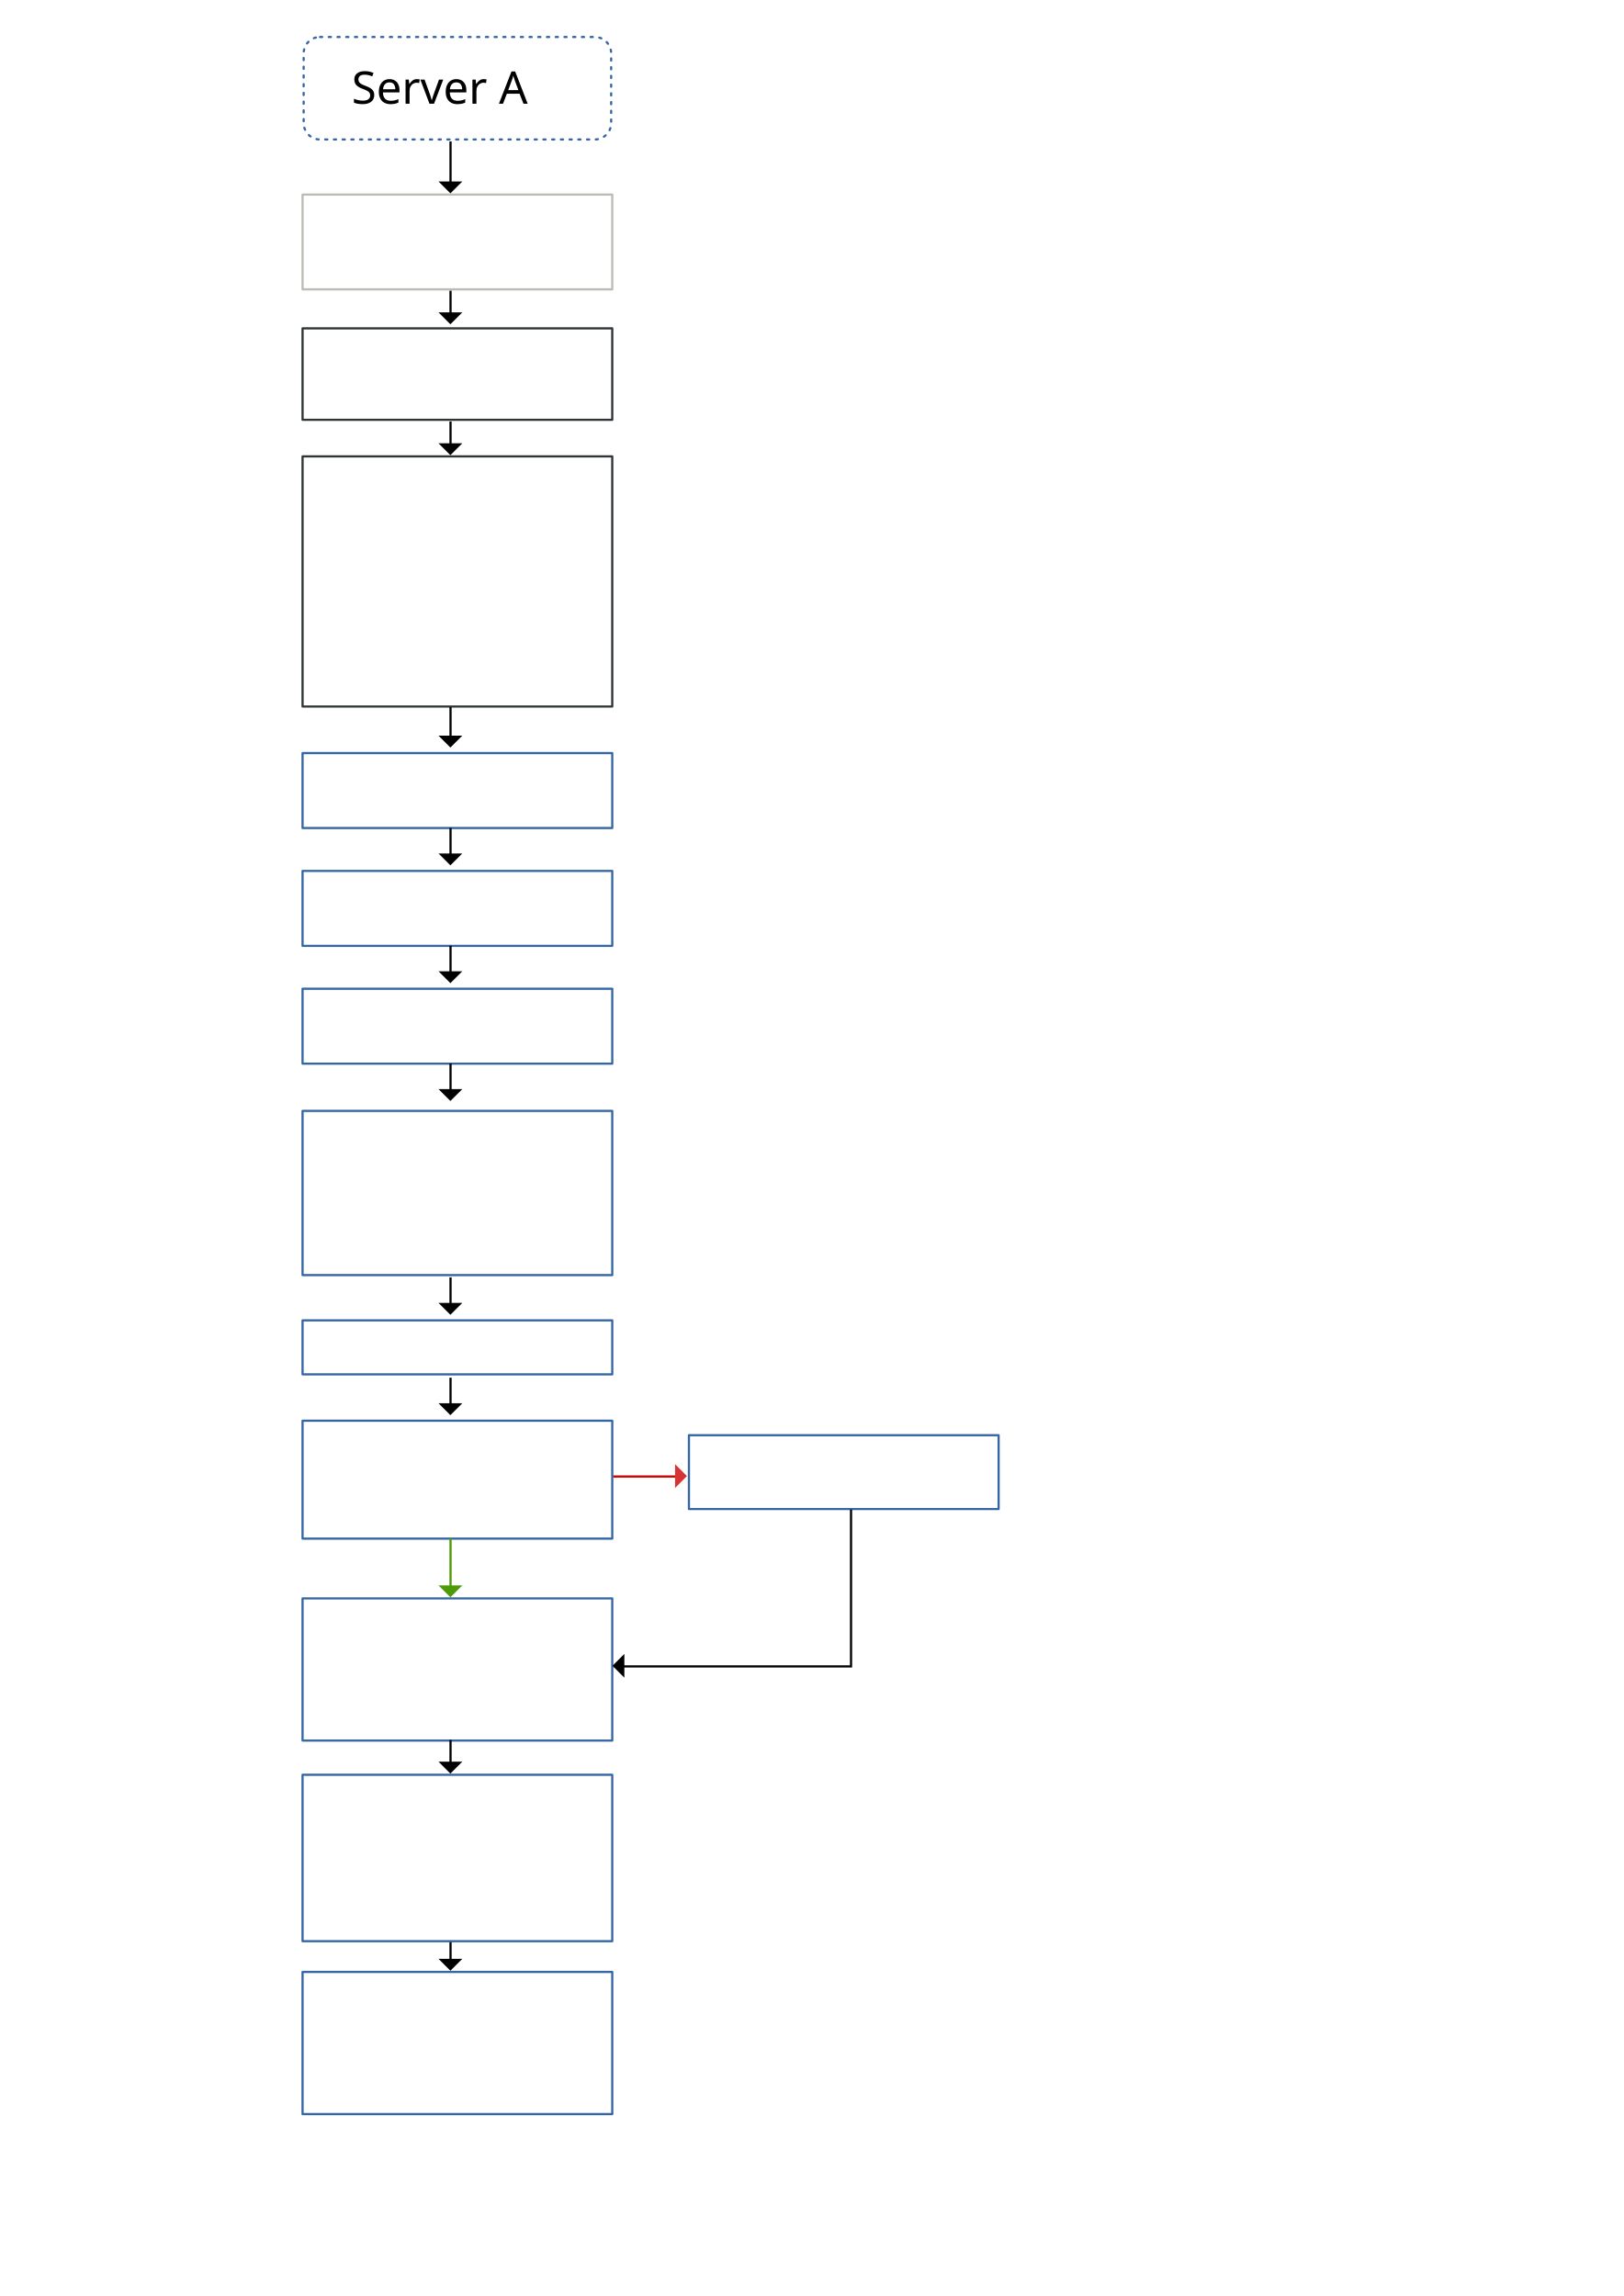
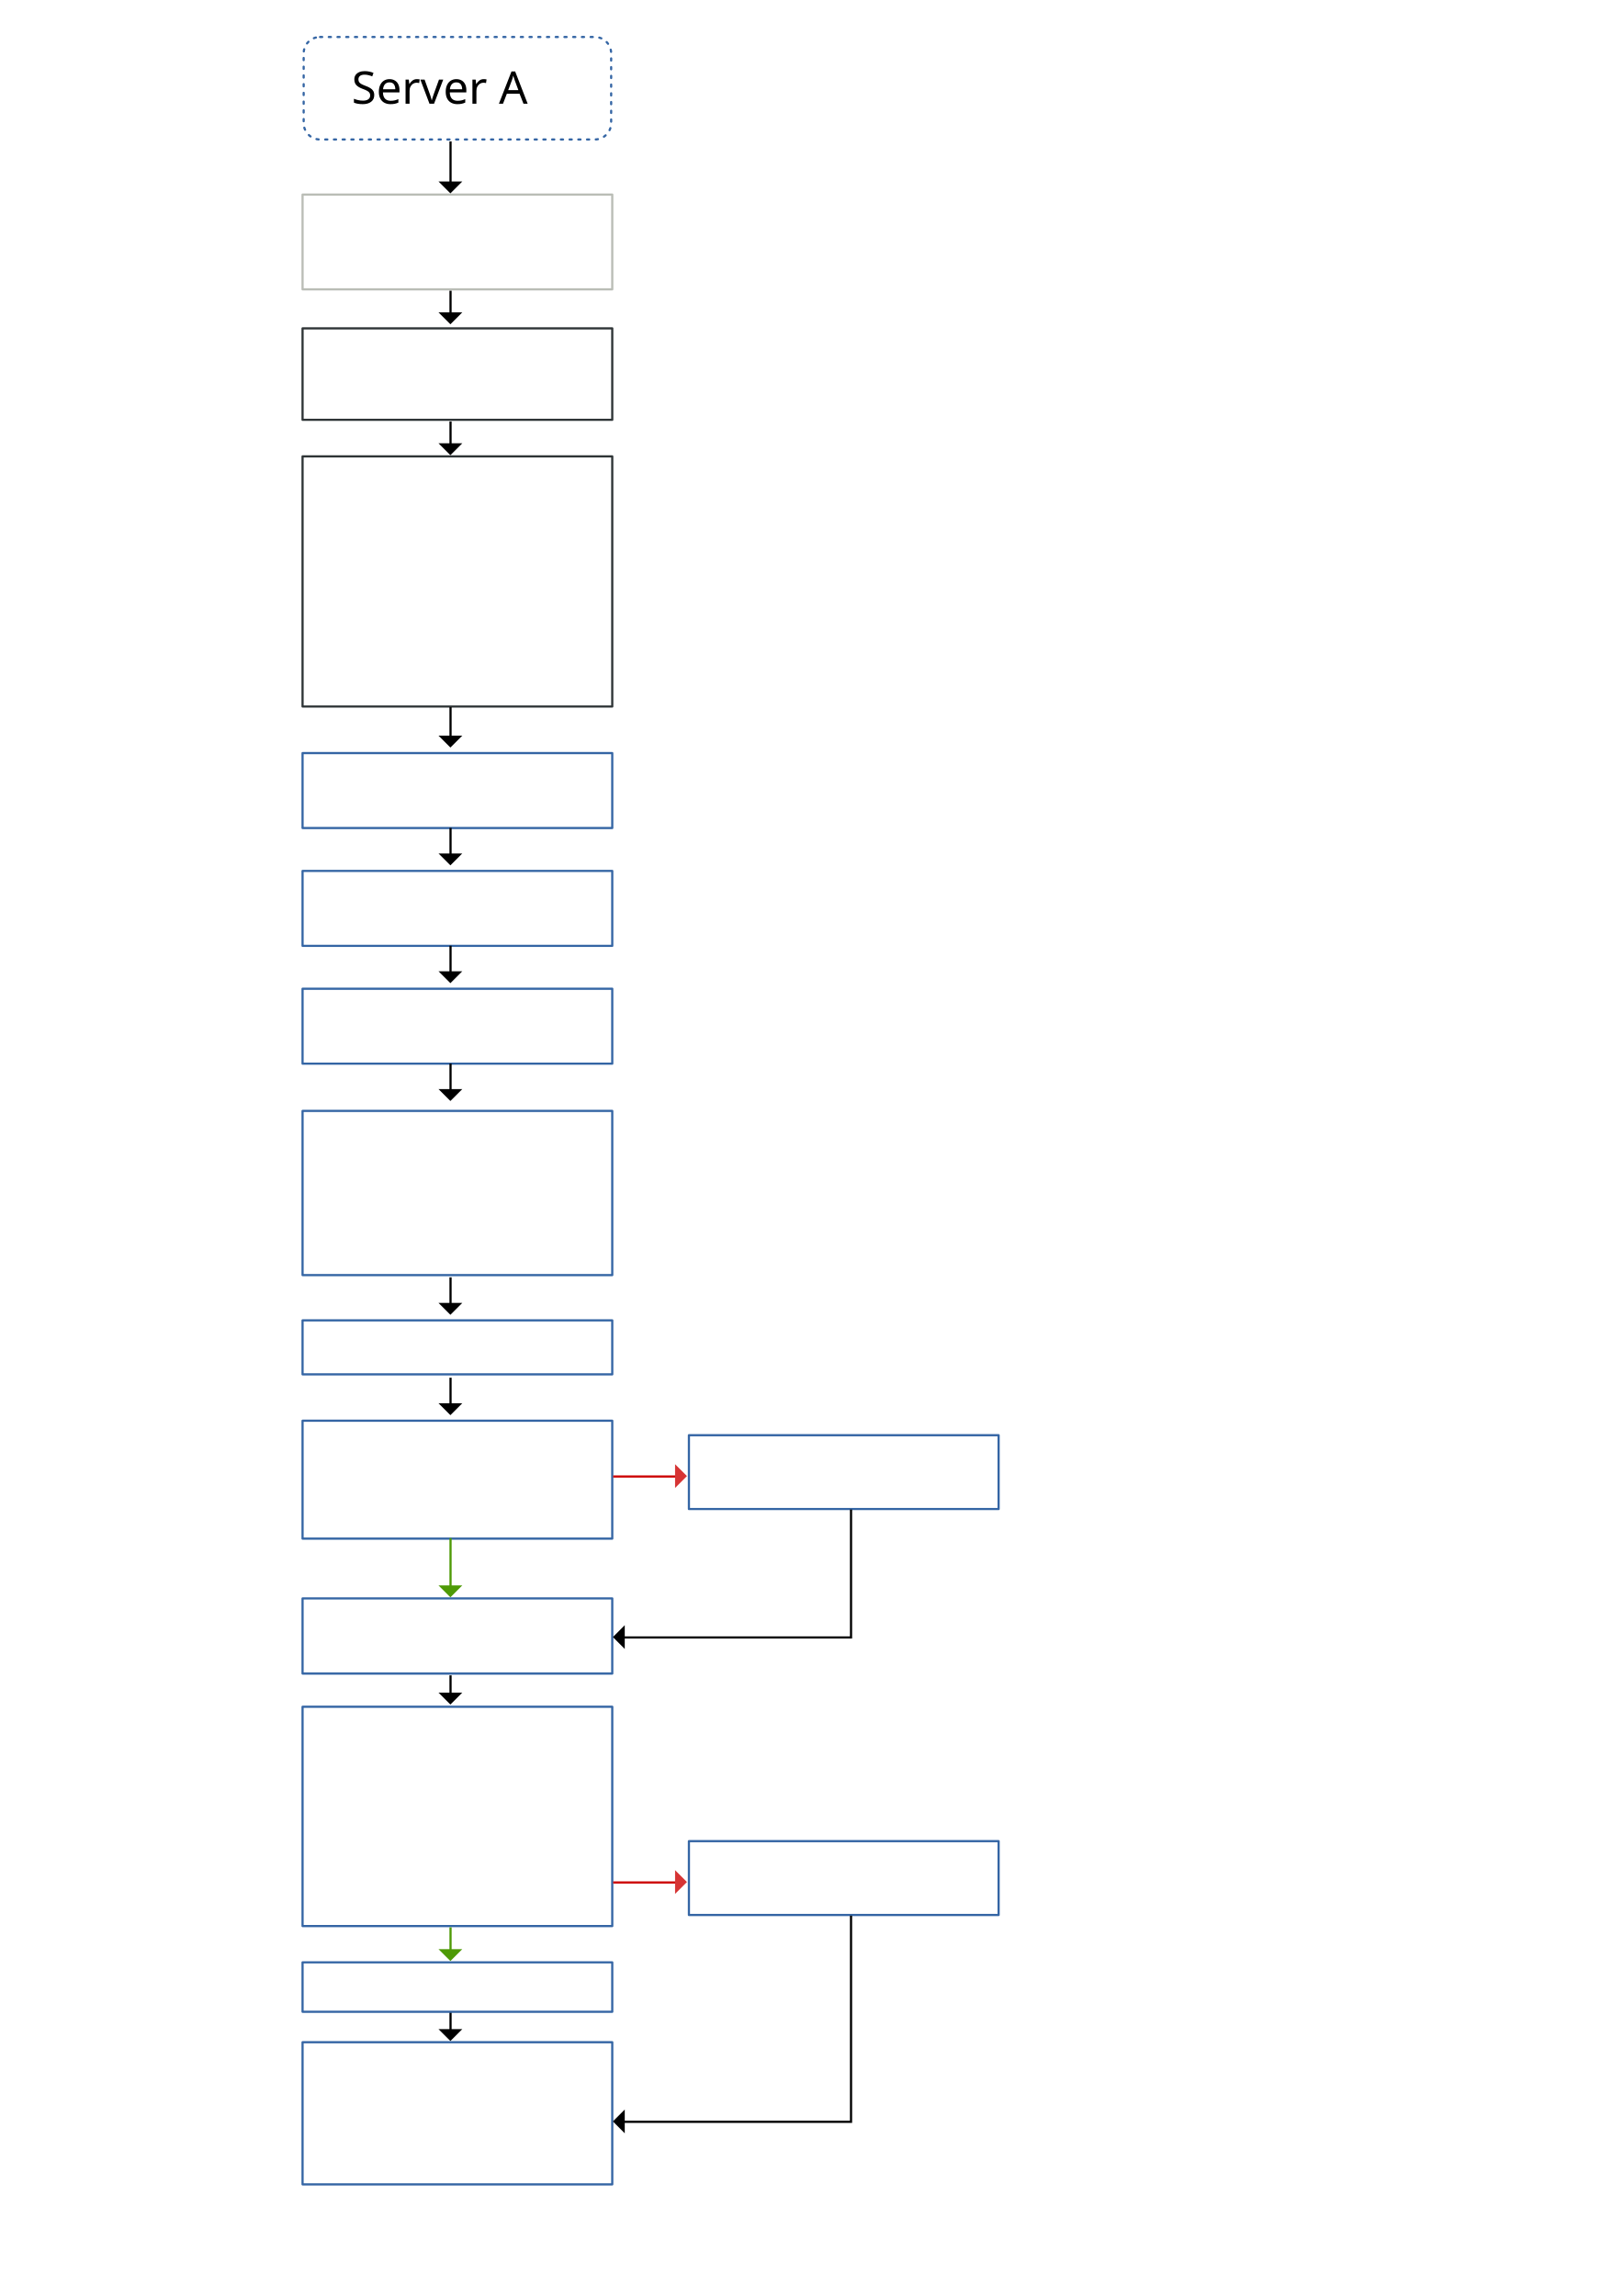
<svg xmlns="http://www.w3.org/2000/svg" width="744.094" height="1052.362" id="svg2" version="1.1">
  <defs id="defs4" />
  <g id="layer1">
    <rect style="color:#000000;fill:none;stroke:#3465a4;stroke-width:1;stroke-linecap:round;stroke-linejoin:round;stroke-miterlimit:4;stroke-opacity:1;stroke-dasharray:1, 3;stroke-dashoffset:0;marker:none;visibility:visible;display:inline;overflow:visible;enable-background:accumulate" id="rect6019" width="140.916" height="46.972" x="139.16" y="16.956" rx="7.5" ry="7.5" />
    <text xml:space="preserve" style="font-size:20.634px;font-style:normal;font-weight:normal;line-height:125%;letter-spacing:0px;word-spacing:0px;fill:#000000;fill-opacity:1;stroke:none;font-family:Sans" x="161.144" y="47.535" id="text6789">
      <tspan id="tspan6791" x="161.144" y="47.535">Server A</tspan>
    </text>
    <rect style="color:#000000;fill:none;stroke:#babdb6;stroke-width:1;stroke-linecap:round;stroke-linejoin:round;stroke-miterlimit:4;stroke-opacity:1;stroke-dasharray:none;stroke-dashoffset:0;marker:none;visibility:visible;display:inline;overflow:visible;enable-background:accumulate" id="rect6793" width="141.926" height="43.437" x="138.654" y="89.182" rx="0" ry="0" />
    <flowRoot xml:space="preserve" id="flowRoot6816" style="font-size:40px;font-style:normal;font-weight:normal;line-height:125%;letter-spacing:0px;word-spacing:0px;fill:#000000;fill-opacity:1;stroke:none;font-family:Sans" transform="matrix(0.2225006,0,0,0.2225006,136.8831,64.00517)">
      <flowRegion id="flowRegion6818">
        <rect id="rect6820" width="545.578" height="217.801" x="52.023" y="155.347" />
      </flowRegion>
      <flowPara id="flowPara6854">We assume cockpit is installed by default</flowPara>
    </flowRoot>
    <rect style="color:#000000;fill:none;stroke:#2e3436;stroke-width:1;stroke-linecap:round;stroke-linejoin:round;stroke-miterlimit:4;stroke-opacity:1;stroke-dasharray:none;stroke-dashoffset:0;marker:none;visibility:visible;display:inline;overflow:visible;enable-background:accumulate" id="rect6793-3" width="141.926" height="41.921" x="138.654" y="150.494" rx="0" ry="0" />
    <flowRoot xml:space="preserve" id="flowRoot6816-7" style="font-size:40px;font-style:normal;font-weight:normal;line-height:125%;letter-spacing:0px;word-spacing:0px;fill:#000000;fill-opacity:1;stroke:none;font-family:Sans" transform="matrix(0.2225006,0,0,0.2225006,136.8831,124.8123)">
      <flowRegion id="flowRegion6818-2">
        <rect id="rect6820-3" width="522.878" height="147.431" x="52.023" y="155.347" />
      </flowRegion>
      <flowPara id="flowPara6886">First boot to a terminal</flowPara>
      <flowPara id="flowPara6890">Asks root pass</flowPara>
    </flowRoot>
    <rect style="color:#000000;fill:none;stroke:#2e3436;stroke-width:1;stroke-linecap:round;stroke-linejoin:round;stroke-miterlimit:4;stroke-opacity:1;stroke-dasharray:none;stroke-dashoffset:0;marker:none;visibility:visible;display:inline;overflow:visible;enable-background:accumulate" id="rect6793-3-4" width="141.926" height="114.652" x="138.654" y="209.182" rx="0" ry="0" />
    <flowRoot xml:space="preserve" id="flowRoot6816-7-0" style="font-size:40px;font-style:normal;font-weight:normal;line-height:125%;letter-spacing:0px;word-spacing:0px;fill:#000000;fill-opacity:1;stroke:none;font-family:Sans" transform="matrix(0.2225006,0,0,0.2225006,136.8831,178.9544)">
      <flowRegion id="flowRegion6818-2-5">
        <rect id="rect6820-3-1" width="572.818" height="478.851" x="52.023" y="155.347" />
      </flowRegion>
      <flowPara id="flowPara6822-6-3">Launch cli-provisioner of cockpit</flowPara>
      <flowPara id="flowPara6896">1. Set up network</flowPara>
      <flowPara id="flowPara6892">2. Start cockpit-ws</flowPara>
      <flowPara id="flowPara6904">3. Set up certificate</flowPara>
      <flowPara id="flowPara6906">4. Join domain</flowPara>
      <flowPara id="flowPara7083">5. Sets up OpenSLP</flowPara>
      <flowPara id="flowPara6908">5. Tells you the IP+port to open in web browser</flowPara>
    </flowRoot>
    <rect style="color:#000000;fill:none;stroke:#3465a4;stroke-width:1;stroke-linecap:round;stroke-linejoin:round;stroke-miterlimit:4;stroke-opacity:1;stroke-dasharray:none;stroke-dashoffset:0;marker:none;visibility:visible;display:inline;overflow:visible;enable-background:accumulate" id="rect6793-3-4-5" width="141.926" height="34.345" x="138.654" y="345.182" rx="0" ry="0" />
    <flowRoot xml:space="preserve" id="flowRoot6816-7-0-3" style="font-size:40px;font-style:normal;font-weight:normal;line-height:125%;letter-spacing:0px;word-spacing:0px;fill:#000000;fill-opacity:1;stroke:none;font-family:Sans" transform="matrix(0.2225006,0,0,0.2225006,136.8831,314.9544)">
      <flowRegion id="flowRegion6818-2-5-9">
        <rect id="rect6820-3-1-4" width="543.308" height="120.191" x="52.023" y="155.347" />
      </flowRegion>
      <flowPara id="flowPara6908-5">Open webbrowser</flowPara>
      <flowPara id="flowPara6977">enter IP+port</flowPara>
    </flowRoot>
    <rect style="color:#000000;fill:none;stroke:#3465a4;stroke-width:1;stroke-linecap:round;stroke-linejoin:round;stroke-miterlimit:4;stroke-opacity:1;stroke-dasharray:none;stroke-dashoffset:0;marker:none;visibility:visible;display:inline;overflow:visible;enable-background:accumulate" id="rect6793-3-4-5-7" width="141.926" height="34.345" x="138.654" y="399.182" rx="0" ry="0" />
    <flowRoot xml:space="preserve" id="flowRoot6816-7-0-3-6" style="font-size:40px;font-style:normal;font-weight:normal;line-height:125%;letter-spacing:0px;word-spacing:0px;fill:#000000;fill-opacity:1;stroke:none;font-family:Sans" transform="matrix(0.2225006,0,0,0.2225006,136.8831,368.9544)">
      <flowRegion id="flowRegion6818-2-5-9-9">
        <rect id="rect6820-3-1-4-7" width="534.228" height="63.441" x="52.023" y="155.347" />
      </flowRegion>
      <flowPara id="flowPara6977-3">Log in as root</flowPara>
    </flowRoot>
    <rect style="color:#000000;fill:none;stroke:#3465a4;stroke-width:1;stroke-linecap:round;stroke-linejoin:round;stroke-miterlimit:4;stroke-opacity:1;stroke-dasharray:none;stroke-dashoffset:0;marker:none;visibility:visible;display:inline;overflow:visible;enable-background:accumulate" id="rect6793-3-4-5-7-7" width="141.926" height="34.345" x="138.654" y="453.182" rx="0" ry="0" />
    <flowRoot xml:space="preserve" id="flowRoot6816-7-0-3-6-0" style="font-size:40px;font-style:normal;font-weight:normal;line-height:125%;letter-spacing:0px;word-spacing:0px;fill:#000000;fill-opacity:1;stroke:none;font-family:Sans" transform="matrix(0.2225006,0,0,0.2225006,136.8831,422.9544)">
      <flowRegion id="flowRegion6818-2-5-9-9-7">
        <rect id="rect6820-3-1-4-7-6" width="550.118" height="117.921" x="52.023" y="155.347" />
      </flowRegion>
      <flowPara id="flowPara6977-3-2">(on dashboard)</flowPara>
      <flowPara id="flowPara7046">Press Add server</flowPara>
    </flowRoot>
    <rect style="color:#000000;fill:none;stroke:#3465a4;stroke-width:1;stroke-linecap:round;stroke-linejoin:round;stroke-miterlimit:4;stroke-opacity:1;stroke-dasharray:none;stroke-dashoffset:0;marker:none;visibility:visible;display:inline;overflow:visible;enable-background:accumulate" id="rect6793-3-4-5-7-7-0" width="141.926" height="75.256" x="138.654" y="509.182" rx="0" ry="0" />
    <flowRoot xml:space="preserve" id="flowRoot6816-7-0-3-6-0-3" style="font-size:40px;font-style:normal;font-weight:normal;line-height:125%;letter-spacing:0px;word-spacing:0px;fill:#000000;fill-opacity:1;stroke:none;font-family:Sans" transform="matrix(0.2225006,0,0,0.2225006,136.8831,478.9544)">
      <flowRegion id="flowRegion6818-2-5-9-9-7-4">
        <rect id="rect6820-3-1-4-7-6-3" width="579.628" height="299.521" x="52.023" y="155.347" />
      </flowRegion>
      <flowPara id="flowPara7046-1">Shows dialog with list of machines discovered over SLP and a address bar</flowPara>
      <flowPara id="flowPara7730">if any server has the cockpit slp flag, don't show it here</flowPara>
    </flowRoot>
    <rect style="color:#000000;fill:none;stroke:#3465a4;stroke-width:1;stroke-linecap:round;stroke-linejoin:round;stroke-miterlimit:4;stroke-opacity:1;stroke-dasharray:none;stroke-dashoffset:0;marker:none;visibility:visible;display:inline;overflow:visible;enable-background:accumulate" id="rect6793-3-4-5-7-7-0-3" width="141.926" height="24.749" x="138.654" y="605.182" rx="0" ry="0" />
    <flowRoot xml:space="preserve" id="flowRoot6816-7-0-3-6-0-3-7" style="font-size:40px;font-style:normal;font-weight:normal;line-height:125%;letter-spacing:0px;word-spacing:0px;fill:#000000;fill-opacity:1;stroke:none;font-family:Sans" transform="matrix(0.2225006,0,0,0.2225006,136.8831,574.9544)">
      <flowRegion id="flowRegion6818-2-5-9-9-7-4-4">
        <rect id="rect6820-3-1-4-7-6-3-9" width="547.848" height="170.131" x="52.023" y="155.347" />
      </flowRegion>
      <flowPara id="flowPara7046-1-2">Select <flowSpan style="font-weight:bold;-inkscape-font-specification:Sans Bold" id="flowSpan7512">Server B</flowSpan>
      </flowPara>
    </flowRoot>
    <rect style="color:#000000;fill:none;stroke:#3465a4;stroke-width:1;stroke-linecap:round;stroke-linejoin:round;stroke-miterlimit:4;stroke-opacity:1;stroke-dasharray:none;stroke-dashoffset:0;marker:none;visibility:visible;display:inline;overflow:visible;enable-background:accumulate" id="rect6793-3-4-5-7-7-0-3-7" width="141.926" height="54.043" x="138.654" y="651.182" rx="0" ry="0" />
    <flowRoot xml:space="preserve" id="flowRoot6816-7-0-3-6-0-3-7-0" style="font-size:40px;font-style:normal;font-weight:normal;line-height:125%;letter-spacing:0px;word-spacing:0px;fill:#000000;fill-opacity:1;stroke:none;font-family:Sans" transform="matrix(0.2225006,0,0,0.2225006,136.8831,620.9544)">
      <flowRegion id="flowRegion6818-2-5-9-9-7-4-4-6">
        <rect id="rect6820-3-1-4-7-6-3-9-5" width="545.578" height="249.581" x="52.023" y="155.347" />
      </flowRegion>
      <flowPara id="flowPara7046-1-2-2">Asks for username and password for <flowSpan style="font-weight:bold;-inkscape-font-specification:Sans Bold" id="flowSpan7514">Server B</flowSpan>
      </flowPara>
    </flowRoot>
    <rect style="color:#000000;fill:none;stroke:#3465a4;stroke-width:1;stroke-linecap:round;stroke-linejoin:round;stroke-miterlimit:4;stroke-opacity:1;stroke-dasharray:none;stroke-dashoffset:0;marker:none;visibility:visible;display:inline;overflow:visible;enable-background:accumulate" id="rect6793-3-4-5-7-7-0-3-7-5" width="141.926" height="33.84" x="315.71" y="657.817" rx="0" ry="0" />
    <flowRoot xml:space="preserve" id="flowRoot6816-7-0-3-6-0-3-7-0-8" style="font-size:40px;font-style:normal;font-weight:normal;line-height:125%;letter-spacing:0px;word-spacing:0px;fill:#000000;fill-opacity:1;stroke:none;font-family:Sans" transform="matrix(0.2225006,0,0,0.2225006,313.939,627.5896)">
      <flowRegion id="flowRegion6818-2-5-9-9-7-4-4-6-0">
        <rect id="rect6820-3-1-4-7-6-3-9-5-1" width="588.917" height="251.186" x="52.023" y="155.347" />
      </flowRegion>
      <flowPara id="flowPara7046-1-2-2-6">Asks if it's ok that <flowSpan style="font-weight:bold;-inkscape-font-specification:Sans Bold" id="flowSpan7516">Server B</flowSpan> is untrusted</flowPara>
    </flowRoot>
-     <rect style="color:#000000;fill:none;stroke:#3465a4;stroke-width:1;stroke-linecap:round;stroke-linejoin:round;stroke-miterlimit:4;stroke-opacity:1;stroke-dasharray:none;stroke-dashoffset:0;marker:none;visibility:visible;display:inline;overflow:visible;enable-background:accumulate" id="rect6793-3-4-5-7-7-0-3-7-5-6" width="141.926" height="65.155" x="138.654" y="732.632" rx="0" ry="0" />
+     <rect style="color:#000000;fill:none;stroke:#3465a4;stroke-width:1;stroke-linecap:round;stroke-linejoin:round;stroke-miterlimit:4;stroke-opacity:1;stroke-dasharray:none;stroke-dashoffset:0;marker:none;visibility:visible;display:inline;overflow:visible;enable-background:accumulate" id="rect6793-3-4-5-7-7-0-3-7-5-6" width="141.926" height="34.441" x="138.654" y="732.632" rx="0" ry="0" />
    <flowRoot xml:space="preserve" id="flowRoot6816-7-0-3-6-0-3-7-0-8-0" style="font-size:40px;font-style:normal;font-weight:normal;line-height:125%;letter-spacing:0px;word-spacing:0px;fill:#000000;fill-opacity:1;stroke:none;font-family:Sans" transform="matrix(0.2225006,0,0,0.2225006,136.8831,702.4044)">
      <flowRegion id="flowRegion6818-2-5-9-9-7-4-4-6-0-3">
-         <rect id="rect6820-3-1-4-7-6-3-9-5-1-4" width="545.578" height="249.581" x="52.023" y="155.347" />
-       </flowRegion>
-       <flowPara id="flowPara7205">If Server B don't have Cockpit-openslp-tag</flowPara>
-       <flowPara id="flowPara7207">Sync over usernames+passwords</flowPara>
+         <rect id="rect6820-3-1-4-7-6-3-9-5-1-4" width="537.552" height="114.75" x="52.023" y="155.347" />
+       </flowRegion>
+       <flowPara id="flowPara7800" style="text-align:start;text-anchor:start">If Server B don't have Cockpit-openslp-tag</flowPara>
    </flowRoot>
    <path style="color:#000000;fill:#000000;fill-opacity:1;stroke:none;stroke-width:1;marker:none;visibility:visible;display:inline;overflow:visible;enable-background:accumulate" d="m 211.849,83.184 -5.446,5.446 -5.446,-5.446 z" id="rect7209" />
    <path style="fill:none;stroke:#000000;stroke-width:1px;stroke-linecap:butt;stroke-linejoin:miter;stroke-opacity:1" d="m 206.465,84.005 0,-19.193" id="path7212" />
    <path style="color:#000000;fill:#000000;fill-opacity:1;stroke:none;stroke-width:1;marker:none;visibility:visible;display:inline;overflow:visible;enable-background:accumulate" d="m 211.849,143.184 -5.446,5.446 -5.446,-5.446 z" id="rect7209-0" />
    <path style="fill:none;stroke:#000000;stroke-width:1px;stroke-linecap:butt;stroke-linejoin:miter;stroke-opacity:1" d="m 206.465,144.219 0,-10.961" id="path7212-6" />
    <path style="color:#000000;fill:#000000;fill-opacity:1;stroke:none;stroke-width:1;marker:none;visibility:visible;display:inline;overflow:visible;enable-background:accumulate" d="m 211.849,203.184 -5.446,5.446 -5.446,-5.446 z" id="rect7209-0-3" />
    <path style="fill:none;stroke:#000000;stroke-width:1px;stroke-linecap:butt;stroke-linejoin:miter;stroke-opacity:1" d="m 206.465,204.217 0,-11.046" id="path7212-6-9" />
    <path style="color:#000000;fill:#000000;fill-opacity:1;stroke:none;stroke-width:1;marker:none;visibility:visible;display:inline;overflow:visible;enable-background:accumulate" d="m 211.849,337.184 -5.446,5.446 -5.446,-5.446 z" id="rect7209-0-3-9" />
    <path style="fill:none;stroke:#000000;stroke-width:1px;stroke-linecap:butt;stroke-linejoin:miter;stroke-opacity:1" d="m 206.465,338.139 0,-14.032" id="path7212-6-9-3" />
    <path style="color:#000000;fill:#000000;fill-opacity:1;stroke:none;stroke-width:1;marker:none;visibility:visible;display:inline;overflow:visible;enable-background:accumulate" d="m 211.849,391.184 -5.446,5.446 -5.446,-5.446 z" id="rect7209-0-3-9-4" />
    <path style="fill:none;stroke:#000000;stroke-width:1px;stroke-linecap:butt;stroke-linejoin:miter;stroke-opacity:1" d="m 206.465,392.174 0,-12.712" id="path7212-6-9-3-5" />
    <path style="color:#000000;fill:#000000;fill-opacity:1;stroke:none;stroke-width:1;marker:none;visibility:visible;display:inline;overflow:visible;enable-background:accumulate" d="m 211.849,445.184 -5.446,5.446 -5.446,-5.446 z" id="rect7209-0-3-9-4-6" />
    <path style="fill:none;stroke:#000000;stroke-width:1px;stroke-linecap:butt;stroke-linejoin:miter;stroke-opacity:1" d="m 206.465,446.174 0,-12.712" id="path7212-6-9-3-5-6" />
    <path style="color:#000000;fill:#000000;fill-opacity:1;stroke:none;stroke-width:1;marker:none;visibility:visible;display:inline;overflow:visible;enable-background:accumulate" d="m 211.849,499.184 -5.446,5.446 -5.446,-5.446 z" id="rect7209-0-3-9-4-6-6" />
    <path style="fill:none;stroke:#000000;stroke-width:1px;stroke-linecap:butt;stroke-linejoin:miter;stroke-opacity:1" d="m 206.465,500.174 0,-12.712" id="path7212-6-9-3-5-6-2" />
    <path style="color:#000000;fill:#000000;fill-opacity:1;stroke:none;stroke-width:1;marker:none;visibility:visible;display:inline;overflow:visible;enable-background:accumulate" d="m 211.849,597.184 -5.446,5.446 -5.446,-5.446 z" id="rect7209-0-3-9-4-6-6-3" />
    <path style="fill:none;stroke:#000000;stroke-width:1px;stroke-linecap:butt;stroke-linejoin:miter;stroke-opacity:1" d="m 206.465,598.174 0,-12.712" id="path7212-6-9-3-5-6-2-0" />
    <path style="color:#000000;fill:#000000;fill-opacity:1;stroke:none;stroke-width:1;marker:none;visibility:visible;display:inline;overflow:visible;enable-background:accumulate" d="m 211.849,643.184 -5.446,5.446 -5.446,-5.446 z" id="rect7209-0-3-9-4-6-6-3-3" />
    <path style="fill:none;stroke:#000000;stroke-width:1px;stroke-linecap:butt;stroke-linejoin:miter;stroke-opacity:1" d="m 206.465,644.174 0,-12.712" id="path7212-6-9-3-5-6-2-0-7" />
    <path style="color:#000000;fill:#4e9a06;fill-opacity:1;stroke:none;stroke-width:1;marker:none;visibility:visible;display:inline;overflow:visible;enable-background:accumulate" d="m 211.849,726.675 -5.446,5.446 -5.446,-5.446 z" id="rect7209-0-3-9-4-6-6-3-3-0-3" />
    <path style="fill:#73d216;stroke:#4e9a06;stroke-width:1px;stroke-linecap:butt;stroke-linejoin:miter;stroke-opacity:1" d="m 206.465,727.286 0,-22.314" id="path7212-6-9-3-5-6-2-0-7-3-7" />
    <flowRoot xml:space="preserve" id="flowRoot6816-8" style="font-size:40px;font-style:normal;font-weight:normal;line-height:125%;letter-spacing:0px;word-spacing:0px;fill:#000000;fill-opacity:1;stroke:none;font-family:Sans" transform="matrix(0.2225006,0,0,0.2225006,59.02593,54.89892)">
      <flowRegion id="flowRegion6818-0">
        <rect id="rect6820-6" width="282.336" height="172.857" x="52.023" y="155.347" />
      </flowRegion>
      <flowPara id="flowPara6854-1" style="text-align:end;text-anchor:end">Installer</flowPara>
    </flowRoot>
    <flowRoot xml:space="preserve" id="flowRoot6816-8-4" style="font-size:40px;font-style:normal;font-weight:normal;line-height:125%;letter-spacing:0px;word-spacing:0px;fill:#000000;fill-opacity:1;stroke:none;font-family:Sans" transform="matrix(0.2225006,0,0,0.2225006,55.4545,116.2358)">
      <flowRegion id="flowRegion6818-0-8">
        <rect id="rect6820-6-4" width="295.177" height="156.806" x="52.023" y="155.347" />
      </flowRegion>
      <flowPara id="flowPara6854-1-9" style="text-align:end;text-anchor:end">CLI</flowPara>
    </flowRoot>
    <flowRoot xml:space="preserve" id="flowRoot6816-8-4-4" style="font-size:40px;font-style:normal;font-weight:normal;line-height:125%;letter-spacing:0px;word-spacing:0px;fill:#000000;fill-opacity:1;stroke:none;font-family:Sans" transform="matrix(0.2225006,0,0,0.2225006,55.4545,311.7354)">
      <flowRegion id="flowRegion6818-0-8-0">
        <rect id="rect6820-6-4-2" width="295.177" height="156.806" x="52.023" y="155.347" />
      </flowRegion>
      <flowPara id="flowPara6854-1-9-1" style="text-align:end;text-anchor:end">Web browser</flowPara>
    </flowRoot>
-     <rect style="color:#000000;fill:none;stroke:#3465a4;stroke-width:1;stroke-linecap:round;stroke-linejoin:round;stroke-miterlimit:4;stroke-opacity:1;stroke-dasharray:none;stroke-dashoffset:0;marker:none;visibility:visible;display:inline;overflow:visible;enable-background:accumulate" id="rect6793-3-4-5-7-7-0-3-7-5-6-3" width="141.926" height="65.155" x="138.654" y="903.825" rx="0" ry="0" />
-     <flowRoot xml:space="preserve" id="flowRoot6816-7-0-3-6-0-3-7-0-8-0-1" style="font-size:40px;font-style:normal;font-weight:normal;line-height:125%;letter-spacing:0px;word-spacing:0px;fill:#000000;fill-opacity:1;stroke:none;font-family:Sans" transform="matrix(0.2225006,0,0,0.2225006,136.8831,877.1328)">
+     <rect style="color:#000000;fill:none;stroke:#3465a4;stroke-width:1;stroke-linecap:round;stroke-linejoin:round;stroke-miterlimit:4;stroke-opacity:1;stroke-dasharray:none;stroke-dashoffset:0;marker:none;visibility:visible;display:inline;overflow:visible;enable-background:accumulate" id="rect6793-3-4-5-7-7-0-3-7-5-6-3" width="141.926" height="65.155" x="138.654" y="936.045" rx="0" ry="0" />
+     <flowRoot xml:space="preserve" id="flowRoot6816-7-0-3-6-0-3-7-0-8-0-1" style="font-size:40px;font-style:normal;font-weight:normal;line-height:125%;letter-spacing:0px;word-spacing:0px;fill:#000000;fill-opacity:1;stroke:none;font-family:Sans" transform="matrix(0.2225006,0,0,0.2225006,136.8831,909.3536)">
      <flowRegion id="flowRegion6818-2-5-9-9-7-4-4-6-0-3-2">
        <rect id="rect6820-3-1-4-7-6-3-9-5-1-4-8" width="545.578" height="249.581" x="52.023" y="155.347" />
      </flowRegion>
      <flowPara id="flowPara7207-6">
        <flowSpan style="font-weight:bold;-inkscape-font-specification:Sans Bold" id="flowSpan7565">Server B</flowSpan> appears on Dashboard of <flowSpan style="font-weight:bold;-inkscape-font-specification:Sans Bold" id="flowSpan7567">Server A</flowSpan>
      </flowPara>
      <flowPara id="flowPara7561">
        <flowSpan style="font-weight:bold;-inkscape-font-specification:Sans Bold" id="flowSpan7569">Server A</flowSpan> appears on dashboard of <flowSpan style="font-weight:bold;-inkscape-font-specification:Sans Bold" id="flowSpan7563">Server B</flowSpan>
      </flowPara>
    </flowRoot>
-     <path style="color:#000000;fill:#000000;fill-opacity:1;stroke:none;stroke-width:1;marker:none;visibility:visible;display:inline;overflow:visible;enable-background:accumulate" d="m 211.849,897.827 -5.446,5.446 -5.446,-5.446 z" id="rect7209-0-3-9-4-6-6-3-3-0-3-1" />
-     <path style="fill:none;stroke:#000000;stroke-width:1px;stroke-linecap:butt;stroke-linejoin:miter;stroke-opacity:1" d="m 206.465,898.959 0,-9.083" id="path7212-6-9-3-5-6-2-0-7-3-7-6" />
+     <path style="color:#000000;fill:#000000;fill-opacity:1;stroke:none;stroke-width:1;marker:none;visibility:visible;display:inline;overflow:visible;enable-background:accumulate" d="m 211.849,930.048 -5.446,5.446 -5.446,-5.446 z" id="rect7209-0-3-9-4-6-6-3-3-0-3-1" />
+     <path style="fill:none;stroke:#000000;stroke-width:1px;stroke-linecap:butt;stroke-linejoin:miter;stroke-opacity:1" d="m 206.465,931.18 0,-9.083" id="path7212-6-9-3-5-6-2-0-7-3-7-6" />
    <flowRoot xml:space="preserve" id="flowRoot6816-7-0-3-6-0-3-7-0-6" style="font-size:40px;font-style:normal;font-weight:normal;line-height:125%;letter-spacing:0px;word-spacing:0px;fill:#000000;fill-opacity:1;stroke:none;font-family:Sans" transform="matrix(0.2225006,0,0,0.2225006,162.8779,654.9923)">
      <flowRegion id="flowRegion6818-2-5-9-9-7-4-4-6-8">
        <rect id="rect6820-3-1-4-7-6-3-9-5-3" width="545.578" height="249.581" x="52.023" y="155.347" />
      </flowRegion>
      <flowPara id="flowPara7046-1-2-2-3">is ssh trusted?</flowPara>
    </flowRoot>
    <path style="fill:none;stroke:#cc0000;stroke-width:1px;stroke-linecap:butt;stroke-linejoin:miter;stroke-opacity:1" d="m 280.999,676.749 29.022,0" id="path7688" />
    <path style="color:#000000;fill:#d63434;fill-opacity:1;stroke:none;stroke-width:1;marker:none;visibility:visible;display:inline;overflow:visible;enable-background:accumulate" d="m 309.363,671.103 5.446,5.446 -5.446,5.446 z" id="rect7209-0-3-9-4-6-6-3-3-0-3-9" />
-     <path style="fill:none;stroke:#000000;stroke-width:1px;stroke-linecap:butt;stroke-linejoin:miter;stroke-opacity:1" d="m 390,691.893 0,71.898 -108.571,0" id="path7708" />
-     <path style="color:#000000;fill:#000000;fill-opacity:1;stroke:none;stroke-width:1;marker:none;visibility:visible;display:inline;overflow:visible;enable-background:accumulate" d="m 286.126,758.063 -5.446,5.446 5.446,5.446 z" id="rect7209-0-3-9-4-6-6-3-3-0-3-9-4" />
-     <rect style="color:#000000;fill:none;stroke:#3465a4;stroke-width:1;stroke-linecap:round;stroke-linejoin:round;stroke-miterlimit:4;stroke-opacity:1;stroke-dasharray:none;stroke-dashoffset:0;marker:none;visibility:visible;display:inline;overflow:visible;enable-background:accumulate" id="rect6793-3-4-7" width="141.926" height="76.267" x="138.654" y="813.467" rx="0" ry="0" />
-     <flowRoot xml:space="preserve" id="flowRoot6816-7-0-0" style="font-size:40px;font-style:normal;font-weight:normal;line-height:125%;letter-spacing:0px;word-spacing:0px;fill:#000000;fill-opacity:1;stroke:none;font-family:Sans" transform="matrix(0.2225006,0,0,0.2225006,136.8831,783.2401)">
+     <path style="fill:none;stroke:#000000;stroke-width:1px;stroke-linecap:butt;stroke-linejoin:miter;stroke-opacity:1" d="m 390,691.893 0,58.631 -107.321,0" id="path7708" />
+     <path style="color:#000000;fill:#000000;fill-opacity:1;stroke:none;stroke-width:1;marker:none;visibility:visible;display:inline;overflow:visible;enable-background:accumulate" d="m 286.305,744.902 -5.446,5.446 5.446,5.446 z" id="rect7209-0-3-9-4-6-6-3-3-0-3-9-4" />
+     <rect style="color:#000000;fill:none;stroke:#3465a4;stroke-width:1;stroke-linecap:round;stroke-linejoin:round;stroke-miterlimit:4;stroke-opacity:1;stroke-dasharray:none;stroke-dashoffset:0;marker:none;visibility:visible;display:inline;overflow:visible;enable-background:accumulate" id="rect6793-3-4-7" width="141.926" height="100.512" x="138.654" y="782.292" rx="0" ry="0" />
+     <flowRoot xml:space="preserve" id="flowRoot6816-7-0-0" style="font-size:40px;font-style:normal;font-weight:normal;line-height:125%;letter-spacing:0px;word-spacing:0px;fill:#000000;fill-opacity:1;stroke:none;font-family:Sans" transform="matrix(0.2225006,0,0,0.2225006,136.8831,752.0646)">
      <flowRegion id="flowRegion6818-2-5-8">
-         <rect id="rect6820-3-1-5" width="572.818" height="478.851" x="52.023" y="155.347" />
+         <rect id="rect6820-3-1-5" width="574.423" height="408.225" x="52.023" y="155.347" />
      </flowRegion>
      <flowPara id="flowPara6822-6-3-6">Provisioner of <flowSpan style="font-weight:bold;-inkscape-font-specification:Sans Bold" id="flowSpan7796">Server B</flowSpan>
      </flowPara>
      <flowPara id="flowPara6896-9">1. Set up network</flowPara>
      <flowPara id="flowPara6892-0">2. Start cockpit-ws</flowPara>
-       <flowPara id="flowPara6904-6">3. Set up certificate</flowPara>
-       <flowPara id="flowPara6906-1">4. Join domain</flowPara>
-       <flowPara id="flowPara6908-1">5. Set the SLP cockpit flag</flowPara>
-     </flowRoot>
-     <path style="color:#000000;fill:#000000;fill-opacity:1;stroke:none;stroke-width:1;marker:none;visibility:visible;display:inline;overflow:visible;enable-background:accumulate" d="m 211.849,807.47 -5.446,5.446 -5.446,-5.446 z" id="rect7209-0-3-2" />
-     <path style="fill:none;stroke:#000000;stroke-width:1px;stroke-linecap:butt;stroke-linejoin:miter;stroke-opacity:1" d="m 206.465,808.503 0,-11.046" id="path7212-6-9-39" />
+       <flowPara id="flowPara6906-1">3. Set up certificate</flowPara>
+       <flowPara id="flowPara6908-1">4. Set the SLP cockpit flag</flowPara>
+       <flowPara id="flowPara7936" />
+       <flowPara id="flowPara7938" style="text-align:center;text-anchor:middle">Is Server A part of a domain?</flowPara>
+     </flowRoot>
+     <path style="color:#000000;fill:#4e9a06;fill-opacity:1;stroke:none;stroke-width:1;marker:none;visibility:visible;display:inline;overflow:visible;enable-background:accumulate" d="m 211.849,893.386 -5.446,5.446 -5.446,-5.446 z" id="rect7209-0-3-2" />
+     <path style="fill:none;stroke:#4e9a06;stroke-width:1px;stroke-linecap:butt;stroke-linejoin:miter;stroke-opacity:1" d="m 206.465,894.419 0,-11.046" id="path7212-6-9-39" />
+     <path style="fill:none;stroke:#cc0000;stroke-width:1px;stroke-linecap:butt;stroke-linejoin:miter;stroke-opacity:1" d="m 280.999,862.821 29.022,0" id="path7688-0" />
+     <path style="color:#000000;fill:#d63434;fill-opacity:1;stroke:none;stroke-width:1;marker:none;visibility:visible;display:inline;overflow:visible;enable-background:accumulate" d="m 309.363,857.174 5.446,5.446 -5.446,5.446 z" id="rect7209-0-3-9-4-6-6-3-3-0-3-9-2" />
+     <rect style="color:#000000;fill:none;stroke:#3465a4;stroke-width:1;stroke-linecap:round;stroke-linejoin:round;stroke-miterlimit:4;stroke-opacity:1;stroke-dasharray:none;stroke-dashoffset:0;marker:none;visibility:visible;display:inline;overflow:visible;enable-background:accumulate" id="rect6793-3-4-5-7-7-0-3-7-5-63" width="141.926" height="33.84" x="315.71" y="843.888" rx="0" ry="0" />
+     <flowRoot xml:space="preserve" id="flowRoot6816-7-0-3-6-0-3-7-0-8-8" style="font-size:40px;font-style:normal;font-weight:normal;line-height:125%;letter-spacing:0px;word-spacing:0px;fill:#000000;fill-opacity:1;stroke:none;font-family:Sans" transform="matrix(0.2225006,0,0,0.2225006,313.939,813.6611)">
+       <flowRegion id="flowRegion6818-2-5-9-9-7-4-4-6-0-6">
+         <rect id="rect6820-3-1-4-7-6-3-9-5-1-0" width="571.26" height="113.145" x="52.023" y="155.347" />
+       </flowRegion>
+       <flowPara id="flowPara7046-1-2-2-6-7">Sync admin accounts from <flowSpan style="font-weight:bold;-inkscape-font-specification:Sans Bold" id="flowSpan7858">Server A</flowSpan> over to <flowSpan style="font-weight:bold;-inkscape-font-specification:Sans Bold" id="flowSpan7860">Server B</flowSpan>
+       </flowPara>
+     </flowRoot>
+     <flowRoot xml:space="preserve" id="flowRoot7866" style="fill:black;stroke:none;stroke-opacity:1;stroke-width:1px;stroke-linejoin:miter;stroke-linecap:butt;fill-opacity:1;font-family:Sans;font-style:normal;font-weight:normal;font-size:40px;line-height:125%;letter-spacing:0px;word-spacing:0px">
+       <flowRegion id="flowRegion7868">
+         <rect id="rect7870" width="387.857" height="181.429" x="18.571" y="783.076" />
+       </flowRegion>
+       <flowPara id="flowPara7872" />
+     </flowRoot>
+     <flowRoot xml:space="preserve" id="flowRoot6816-7-0-0-5" style="font-size:40px;font-style:normal;font-weight:normal;line-height:125%;letter-spacing:0px;word-spacing:0px;fill:#000000;fill-opacity:1;stroke:none;font-family:Sans" transform="matrix(0.2225006,0,0,0.2225006,134.3379,870.2084)">
+       <flowRegion id="flowRegion6818-2-5-8-7">
+         <rect id="rect6820-3-1-5-9" width="594.728" height="103.408" x="52.023" y="155.347" />
+       </flowRegion>
+       <flowPara id="flowPara6908-1-5">5. join <flowSpan style="font-weight:bold;-inkscape-font-specification:Sans Bold" id="flowSpan7979">Server B</flowSpan> to domain</flowPara>
+     </flowRoot>
+     <path style="color:#000000;fill:#000000;fill-opacity:1;stroke:none;stroke-width:1;marker:none;visibility:visible;display:inline;overflow:visible;enable-background:accumulate" d="m 211.849,775.827 -5.446,5.446 -5.446,-5.446 z" id="rect7209-0-3-9-4-6-6-3-3-0-3-1-5" />
+     <path style="fill:none;stroke:#000000;stroke-width:1px;stroke-linecap:butt;stroke-linejoin:miter;stroke-opacity:1" d="m 206.465,776.959 0,-9.083" id="path7212-6-9-3-5-6-2-0-7-3-7-6-7" />
+     <rect style="color:#000000;fill:none;stroke:#3465a4;stroke-width:1;stroke-linecap:round;stroke-linejoin:round;stroke-miterlimit:4;stroke-opacity:1;stroke-dasharray:none;stroke-dashoffset:0;marker:none;visibility:visible;display:inline;overflow:visible;enable-background:accumulate" id="rect6793-3-4-7-2" width="141.926" height="22.655" x="138.654" y="899.435" rx="0" ry="0" />
+     <path style="fill:none;stroke:#000000;stroke-width:1px;stroke-linecap:butt;stroke-linejoin:miter;stroke-opacity:1" d="m 390,878.033 0,94.491 -107.321,0" id="path7708-2" />
+     <path style="color:#000000;fill:#000000;fill-opacity:1;stroke:none;stroke-width:1;marker:none;visibility:visible;display:inline;overflow:visible;enable-background:accumulate" d="m 286.305,966.902 -5.446,5.446 5.446,5.446 z" id="rect7209-0-3-9-4-6-6-3-3-0-3-9-4-7" />
  </g>
</svg>
